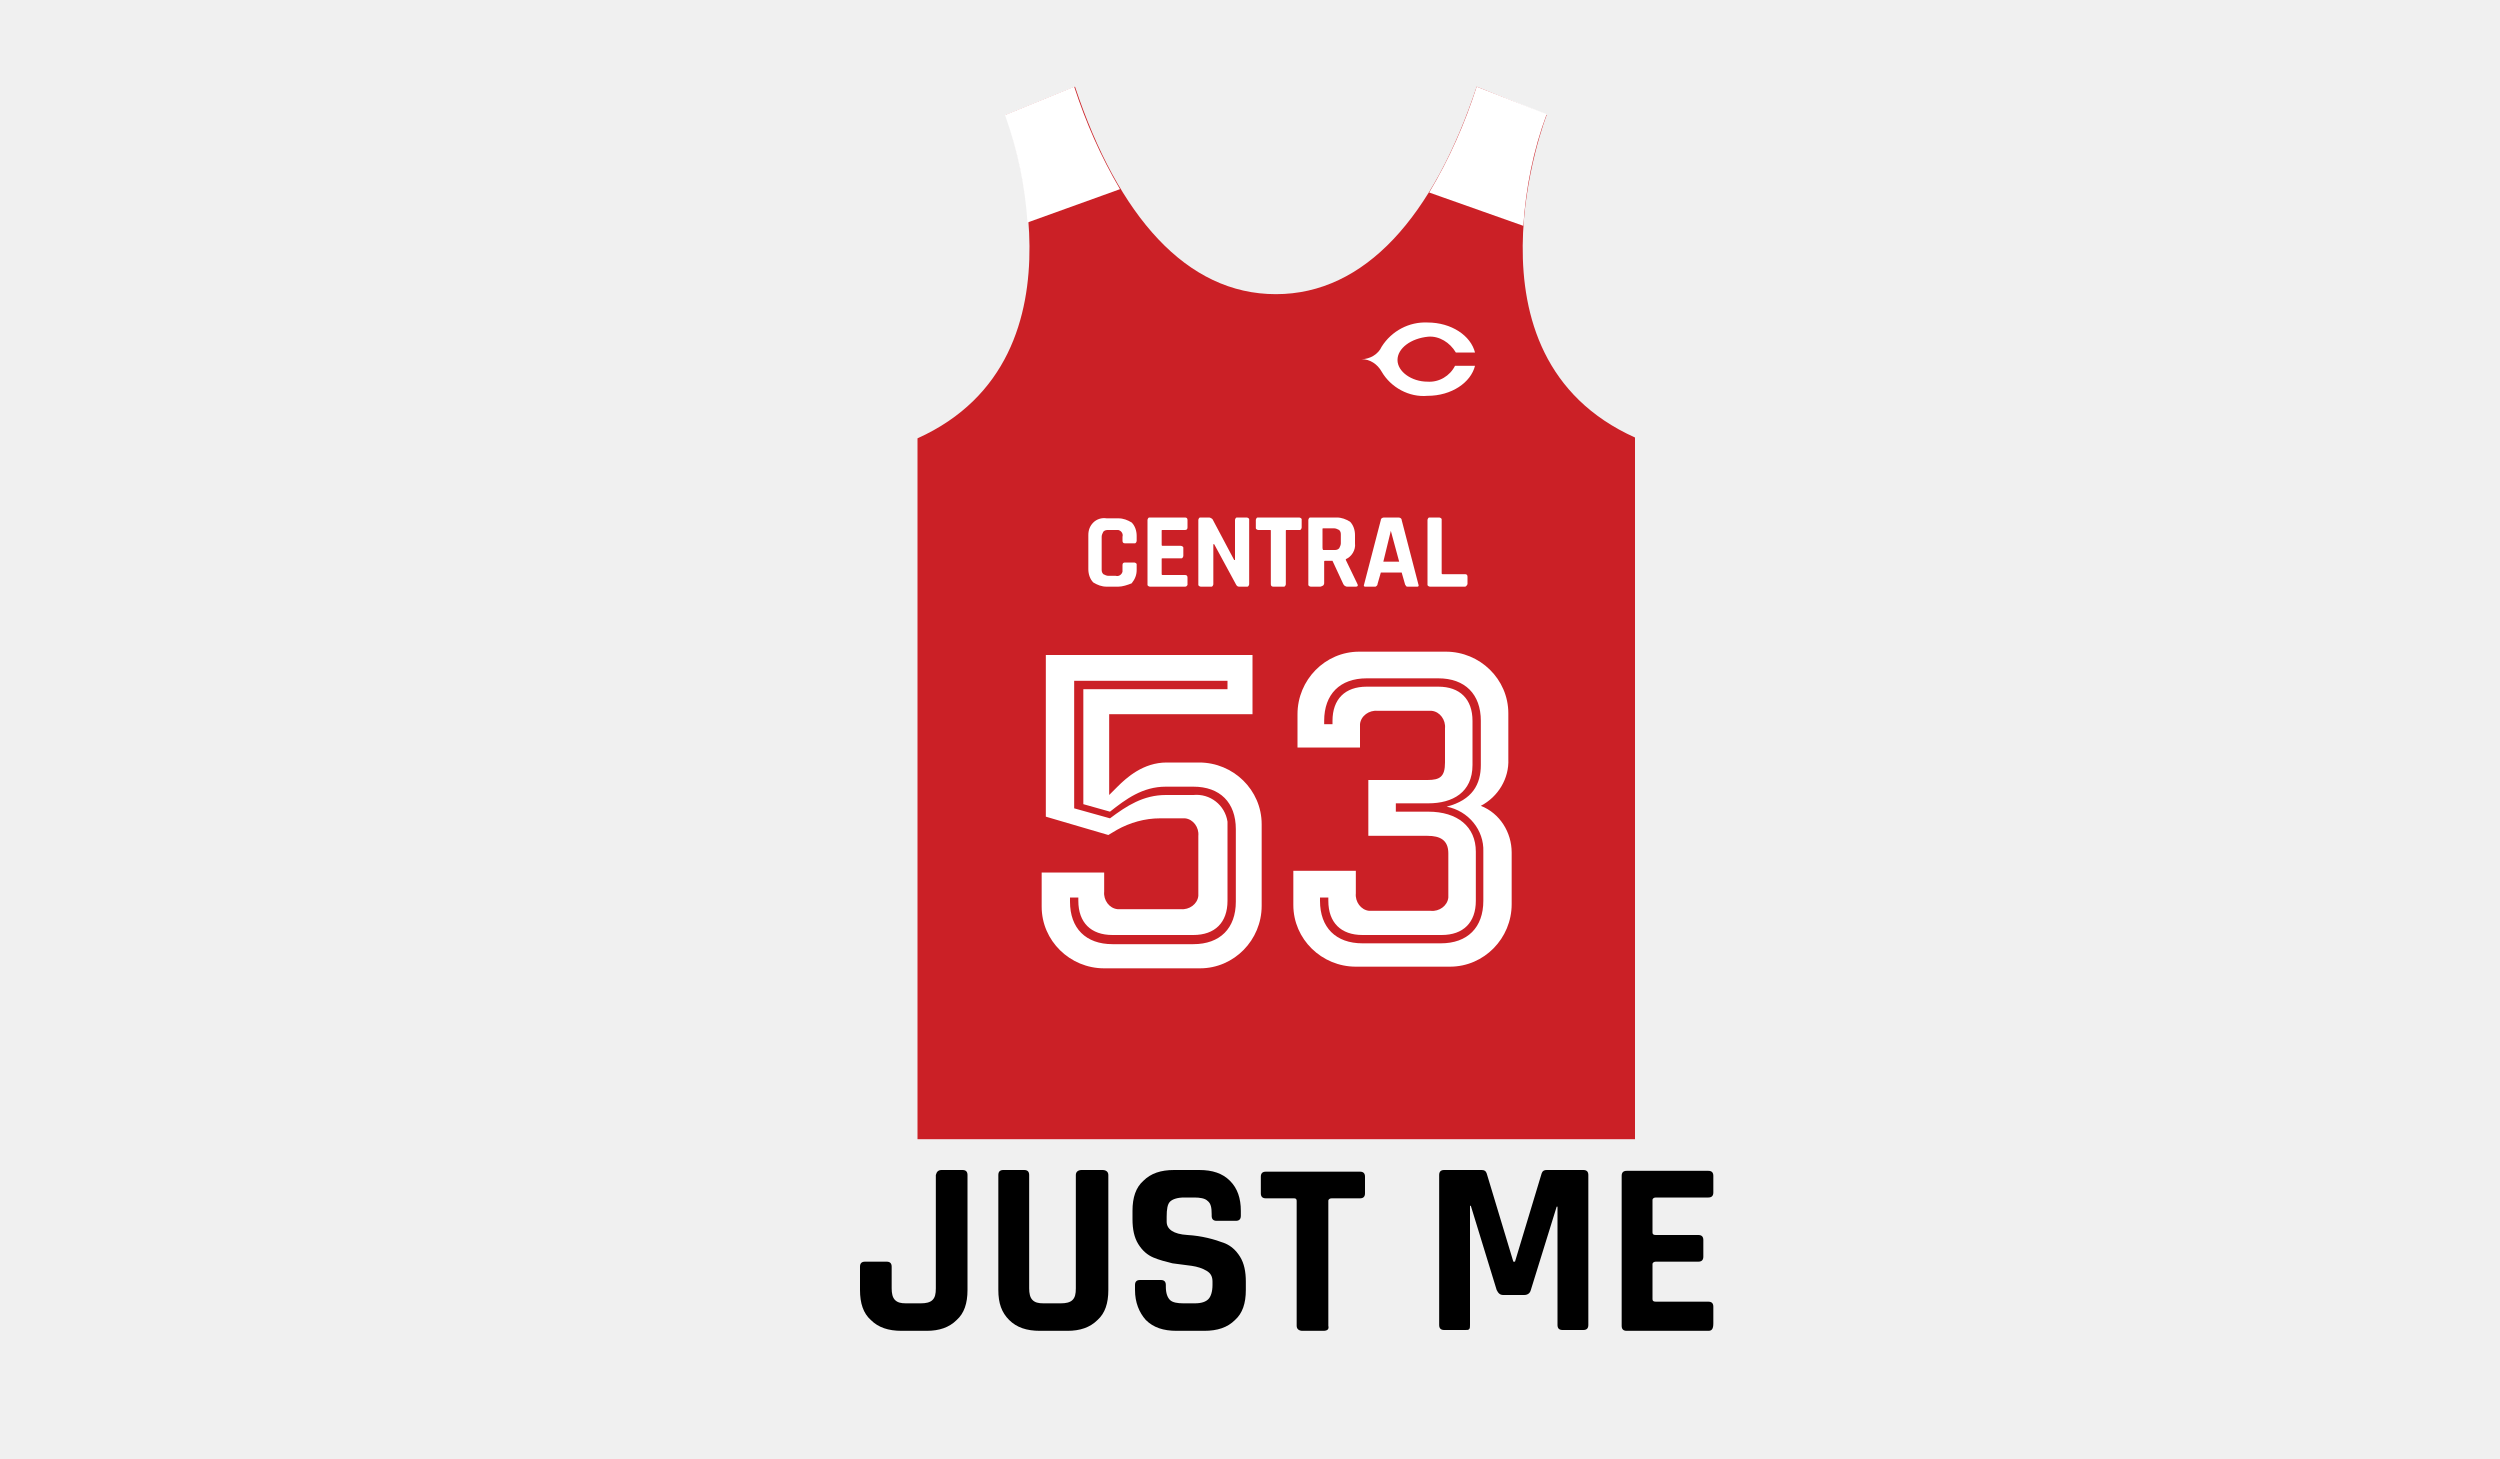
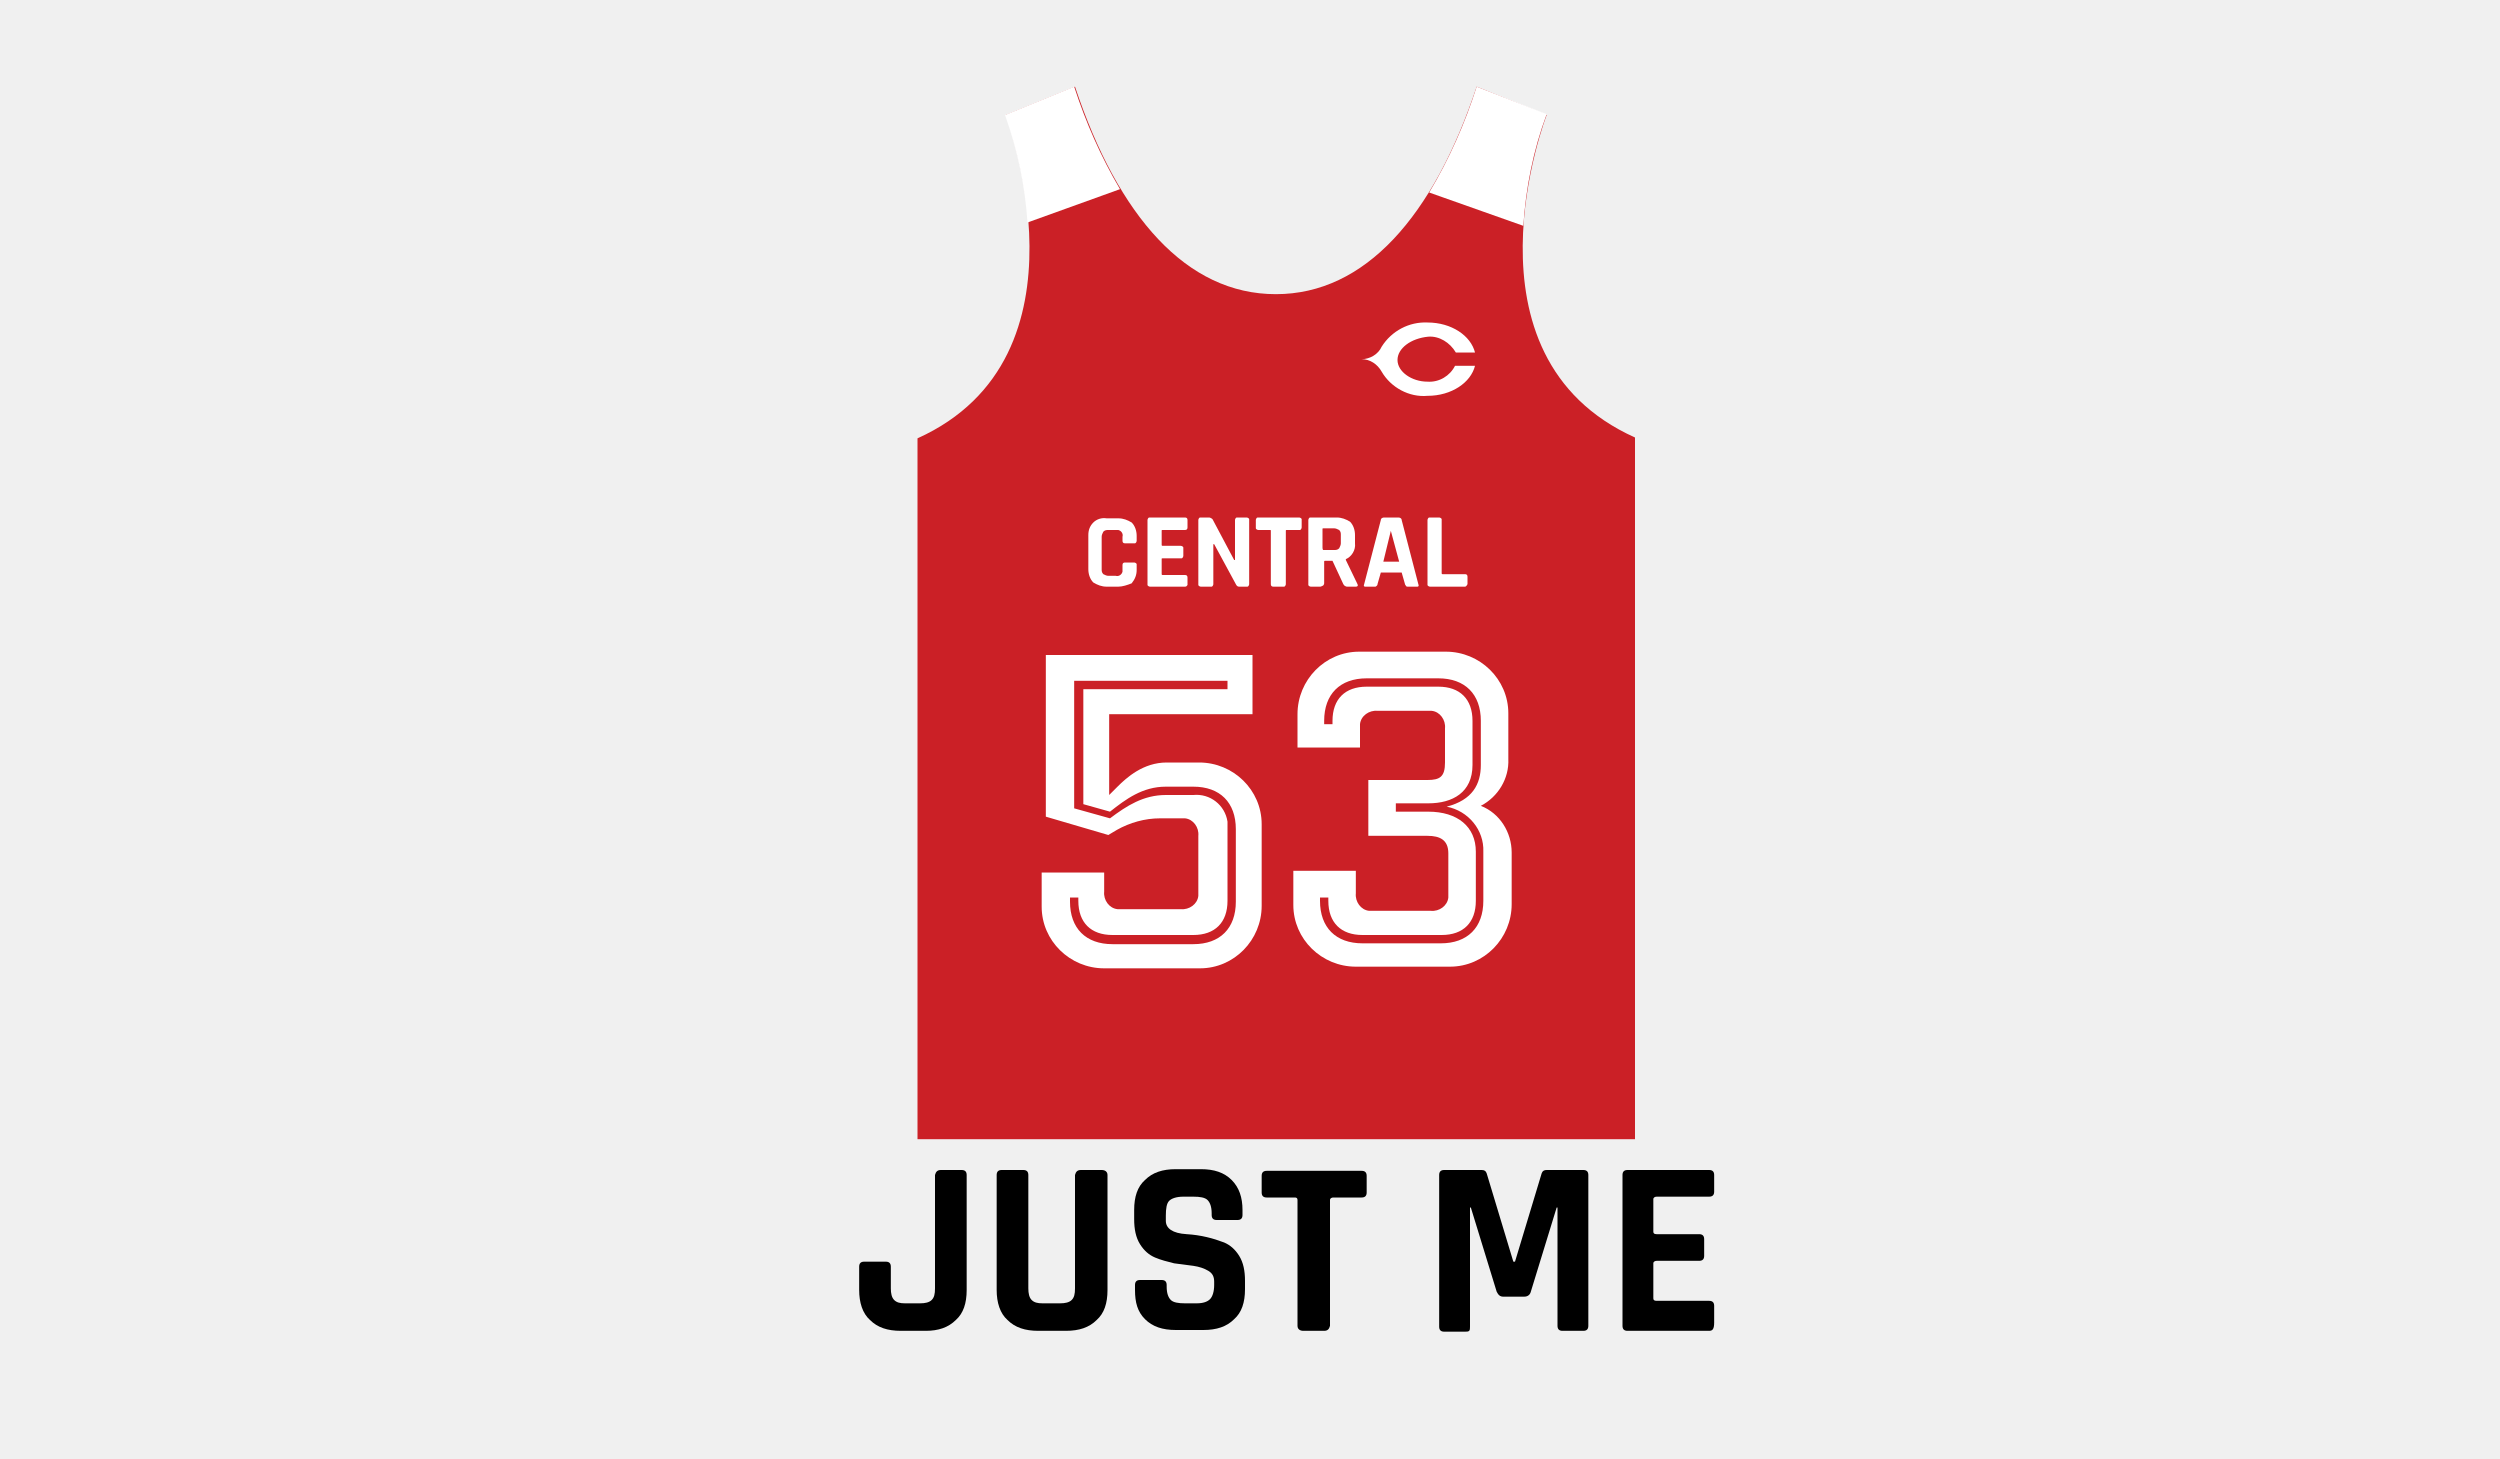
<svg xmlns="http://www.w3.org/2000/svg" version="1.1" id="Layer_1" x="0px" y="0px" viewBox="0 0 300 175" style="enable-background:new 0 0 300 175;" xml:space="preserve">
  <style type="text/css">
	.st0{fill:#CB2026;}
	.st1{fill:#FFFFFF;}
- 	.st2{enable-background:new    ;}
</style>
-   <path class="st0" d="M185.6,13.8l-8.4-3.4C172,26,163.8,35.3,153.1,35.3s-18.9-9.3-24.1-24.9l-8.3,3.4c0,0,11.1,29-10.6,38.8v84.1  h86.1V52.5C174.4,42.7,185.6,13.8,185.6,13.8z" />
+   <path class="st0" d="M185.6,13.8l-8.4-3.4C172,26,163.8,35.3,153.1,35.3S134.2,26,129,10.4l-8.3,3.4c0,0,11.1,29-10.6,38.8v84.1  h86.1V52.5C174.4,42.7,185.6,13.8,185.6,13.8z" />
  <path class="st1" d="M133.1,85.7v9.7l1-1c1.1-1.1,3.1-2.9,5.9-2.9h3.9c4.1,0,7.5,3.3,7.5,7.4c0,0,0,0,0,0.1v9.7  c0,4.1-3.3,7.5-7.4,7.5c0,0,0,0-0.1,0h-11.4c-4.1,0-7.5-3.3-7.5-7.4c0,0,0,0,0-0.1v-4h7.5v2.3c-0.1,1,0.6,2,1.6,2.1  c0.1,0,0.3,0,0.4,0h7.2c1,0.1,2-0.6,2.1-1.6c0-0.1,0-0.3,0-0.4v-6.8c0.1-1-0.6-2-1.6-2.1c-0.1,0-0.3,0-0.4,0h-2.6  c-1.8,0-3.6,0.5-5.2,1.4l-1,0.6l-7.5-2.2V78.6h24.8v7.1H133.1z M128.4,108.2c0,3.2,1.9,5.1,5.1,5.1h9.7c3.2,0,5.1-1.9,5.1-5.1v-8.7  c0-3.2-1.9-5.1-5.1-5.1h-3.3c-2.8,0-4.8,1.5-6.7,3l-3.2-0.9V82.7h17.3v-1h-18.4V97l4.3,1.2c2-1.5,4-2.8,6.7-2.8h3.3  c2-0.2,3.8,1.2,4.1,3.2c0,0.3,0,0.6,0,0.8v8.7c0,2.6-1.5,4.1-4.1,4.1h-9.7c-2.6,0-4.1-1.5-4.1-4.1v-0.4h-1L128.4,108.2z" />
  <path class="st1" d="M162.7,107.2c-0.1,1,0.6,2,1.6,2.1c0.1,0,0.3,0,0.4,0h7c1,0.1,2-0.6,2.1-1.6c0-0.1,0-0.3,0-0.4v-4.9  c0-1.6-1-2.1-2.5-2.1h-7.1v-6.7h7.1c1.5,0,2.1-0.4,2.1-2.1v-4.1c0.1-1-0.6-2-1.6-2.1c-0.1,0-0.3,0-0.4,0h-6.1c-1-0.1-2,0.6-2.1,1.6  c0,0.1,0,0.3,0,0.4v2.4h-7.5v-4c0-4.1,3.3-7.5,7.4-7.5c0,0,0,0,0.1,0h10.3c4.1,0,7.5,3.3,7.5,7.4c0,0,0,0,0,0.1v5.4  c0.1,2.3-1.2,4.5-3.3,5.6c2.3,0.9,3.7,3.2,3.7,5.6v6.2c0,4.1-3.3,7.5-7.4,7.5c0,0,0,0-0.1,0h-11.2c-4.1,0-7.5-3.3-7.5-7.4  c0,0,0,0,0-0.1v-4h7.5V107.2z M177.7,91.8v-5.3c0-3.2-1.9-5.1-5.1-5.1H164c-3.2,0-5.1,1.9-5.1,5.1v0.4h1v-0.4c0-2.6,1.5-4.1,4.1-4.1  h8.6c2.6,0,4.1,1.5,4.1,4.1v5.3c0,3.3-2.4,4.6-5.3,4.6h-3.9v1h3.9c3.5,0,5.7,1.8,5.7,4.8v5.9c0,2.6-1.5,4.1-4.1,4.1h-9.5  c-2.6,0-4.1-1.5-4.1-4.1v-0.4h-1v0.4c0,3.2,1.9,5.1,5.1,5.1h9.4c3.2,0,5.1-1.9,5.1-5.1v-5.9c0.1-2.6-1.8-4.9-4.4-5.4  C176.7,96,177.7,94.1,177.7,91.8L177.7,91.8z" />
  <path class="st1" d="M182.8,27.1c0.3-4.6,1.2-9.1,2.8-13.4l-8.4-3.3c-1.4,4.4-3.3,8.7-5.7,12.7L182.8,27.1z" />
  <path class="st1" d="M134.4,22.7c-2.3-3.9-4.1-8-5.5-12.3l-8.3,3.4c1.5,4.2,2.4,8.5,2.7,12.9L134.4,22.7z" />
  <path class="st1" d="M167.7,43.2c0,1.4,1.7,2.6,3.6,2.6c1.4,0.1,2.7-0.7,3.3-1.9h2.4c-0.5,2-2.8,3.6-5.7,3.6c-2.2,0.2-4.4-1-5.5-2.9  c-0.5-0.9-1.4-1.5-2.4-1.5c1,0,2-0.6,2.4-1.5c1.2-1.9,3.3-3,5.5-2.9c2.9,0,5.2,1.6,5.7,3.6h-2.3c-0.7-1.2-2-2-3.3-1.9  C169.3,40.6,167.7,41.8,167.7,43.2z" />
-   <path class="st1" d="M134.2,70.4h-1.4c-0.6,0-1.1-0.2-1.6-0.5c-0.4-0.4-0.6-1-0.6-1.6v-4.1c0-0.6,0.2-1.1,0.6-1.5  c0.4-0.4,1-0.6,1.6-0.5h1.4c0.6,0,1.1,0.2,1.6,0.5c0.4,0.4,0.6,1,0.6,1.6v0.6c0,0.1-0.1,0.3-0.2,0.3c0,0,0,0-0.1,0h-1.1  c-0.2,0-0.3-0.1-0.3-0.3v-0.5c0.1-0.3-0.1-0.7-0.5-0.8c-0.1,0-0.2,0-0.3,0H133c-0.2,0-0.4,0-0.6,0.2c-0.1,0.2-0.2,0.4-0.2,0.6v3.9  c0,0.2,0,0.4,0.2,0.6c0.2,0.1,0.4,0.2,0.6,0.2h0.9c0.3,0.1,0.7-0.1,0.8-0.5c0-0.1,0-0.2,0-0.3v-0.5c0-0.2,0.1-0.3,0.3-0.3h1.1  c0.1,0,0.3,0.1,0.3,0.2c0,0,0,0,0,0.1v0.6c0,0.6-0.2,1.1-0.6,1.6C135.3,70.2,134.7,70.4,134.2,70.4z" />
+   <path class="st1" d="M134.2,70.4h-1.4c-0.6,0-1.1-0.2-1.6-0.5c-0.4-0.4-0.6-1-0.6-1.6v-4.1c0-0.6,0.2-1.1,0.6-1.5  c0.4-0.4,1-0.6,1.6-0.5h1.4c0.6,0,1.1,0.2,1.6,0.5c0.4,0.4,0.6,1,0.6,1.6v0.6c0,0.1-0.1,0.3-0.2,0.3c0,0,0,0-0.1,0H135  c-0.2,0-0.3-0.1-0.3-0.3v-0.5c0.1-0.3-0.1-0.7-0.5-0.8c-0.1,0-0.2,0-0.3,0H133c-0.2,0-0.4,0-0.6,0.2c-0.1,0.2-0.2,0.4-0.2,0.6v3.9  c0,0.2,0,0.4,0.2,0.6c0.2,0.1,0.4,0.2,0.6,0.2h0.9c0.3,0.1,0.7-0.1,0.8-0.5c0-0.1,0-0.2,0-0.3v-0.5c0-0.2,0.1-0.3,0.3-0.3h1.1  c0.1,0,0.3,0.1,0.3,0.2c0,0,0,0,0,0.1v0.6c0,0.6-0.2,1.1-0.6,1.6C135.3,70.2,134.7,70.4,134.2,70.4z" />
  <path class="st1" d="M142.2,70.4H138c-0.1,0-0.3-0.1-0.3-0.2c0,0,0,0,0-0.1v-7.7c0-0.1,0.1-0.3,0.2-0.3c0,0,0,0,0.1,0h4.2  c0.2,0,0.3,0.1,0.3,0.3v0.9c0,0.2-0.1,0.3-0.3,0.3h-2.7c-0.1,0-0.1,0-0.1,0.1v1.7c0,0.1,0.1,0.1,0.1,0.1h2.2c0.1,0,0.3,0.1,0.3,0.2  c0,0,0,0,0,0.1v0.9c0,0.1-0.1,0.3-0.2,0.3c0,0,0,0-0.1,0h-2.2c-0.1,0-0.1,0-0.1,0.1v1.8c0,0.1,0.1,0.1,0.1,0.1h2.7  c0.2,0,0.3,0.1,0.3,0.3v0.9C142.4,70.3,142.4,70.4,142.2,70.4z" />
  <path class="st1" d="M145.2,70.4h-1.1c-0.1,0-0.3-0.1-0.3-0.2c0,0,0,0,0-0.1v-7.7c0-0.1,0.1-0.3,0.2-0.3c0,0,0,0,0.1,0h1  c0.1,0,0.3,0.1,0.4,0.2l2.6,4.9h0.1v-4.8c0-0.1,0.1-0.3,0.2-0.3c0,0,0,0,0.1,0h1.1c0.1,0,0.3,0.1,0.3,0.2c0,0,0,0,0,0.1v7.7  c0,0.1-0.1,0.3-0.2,0.3c0,0,0,0-0.1,0h-0.9c-0.2,0-0.3-0.1-0.4-0.3l-2.6-4.8h-0.1v4.8c0,0.1-0.1,0.3-0.2,0.3  C145.3,70.4,145.2,70.4,145.2,70.4z" />
-   <path class="st1" d="M153.9,70.4h-1.1c-0.2,0-0.3-0.1-0.3-0.3v-6.4c0-0.1,0-0.1-0.1-0.1c0,0,0,0,0,0H151c-0.1,0-0.3-0.1-0.3-0.2  c0,0,0,0,0-0.1v-0.9c0-0.1,0.1-0.3,0.2-0.3c0,0,0,0,0.1,0h4.9c0.1,0,0.3,0.1,0.3,0.2c0,0,0,0,0,0.1v0.9c0,0.1-0.1,0.3-0.2,0.3  c0,0,0,0-0.1,0h-1.5c-0.1,0-0.1,0-0.1,0.1v6.4c0,0.1-0.1,0.3-0.2,0.3C154,70.4,154,70.4,153.9,70.4z" />
-   <path class="st1" d="M158.4,70.4h-1.1c-0.1,0-0.3-0.1-0.3-0.2c0,0,0,0,0-0.1v-7.7c0-0.1,0.1-0.3,0.2-0.3c0,0,0,0,0.1,0h3.1  c0.6,0,1.1,0.2,1.6,0.5c0.4,0.4,0.6,1,0.6,1.6v1c0.1,0.8-0.4,1.6-1.1,1.9v0.1l1.4,2.9c0.1,0.2,0,0.3-0.2,0.3h-1  c-0.1,0-0.2,0-0.3-0.1c-0.1,0-0.1-0.1-0.2-0.2l-1.3-2.8h-0.9c-0.1,0-0.1,0-0.1,0.1v2.6c0,0.1-0.1,0.3-0.2,0.3  C158.5,70.4,158.5,70.4,158.4,70.4z M158.8,66h1.3c0.2,0,0.4,0,0.6-0.2c0.1-0.2,0.2-0.4,0.2-0.6v-1c0-0.2,0-0.4-0.2-0.6  c-0.2-0.1-0.4-0.2-0.6-0.2h-1.3c-0.1,0-0.1,0-0.1,0.1c0,0,0,0,0,0v2.2C158.7,66,158.8,66,158.8,66L158.8,66z" />
+   <path class="st1" d="M153.9,70.4h-1.1c-0.2,0-0.3-0.1-0.3-0.3v-6.4c0-0.1,0-0.1-0.1-0.1l0,0H151c-0.1,0-0.3-0.1-0.3-0.2  c0,0,0,0,0-0.1v-0.9c0-0.1,0.1-0.3,0.2-0.3c0,0,0,0,0.1,0h4.9c0.1,0,0.3,0.1,0.3,0.2c0,0,0,0,0,0.1v0.9c0,0.1-0.1,0.3-0.2,0.3  c0,0,0,0-0.1,0h-1.5c-0.1,0-0.1,0-0.1,0.1v6.4c0,0.1-0.1,0.3-0.2,0.3S154,70.4,153.9,70.4z" />
+   <path class="st1" d="M158.4,70.4h-1.1c-0.1,0-0.3-0.1-0.3-0.2c0,0,0,0,0-0.1v-7.7c0-0.1,0.1-0.3,0.2-0.3c0,0,0,0,0.1,0h3.1  c0.6,0,1.1,0.2,1.6,0.5c0.4,0.4,0.6,1,0.6,1.6v1c0.1,0.8-0.4,1.6-1.1,1.9v0.1l1.4,2.9c0.1,0.2,0,0.3-0.2,0.3h-1  c-0.1,0-0.2,0-0.3-0.1c-0.1,0-0.1-0.1-0.2-0.2l-1.3-2.8H159c-0.1,0-0.1,0-0.1,0.1V70c0,0.1-0.1,0.3-0.2,0.3  C158.5,70.4,158.5,70.4,158.4,70.4z M158.8,66h1.3c0.2,0,0.4,0,0.6-0.2c0.1-0.2,0.2-0.4,0.2-0.6v-1c0-0.2,0-0.4-0.2-0.6  c-0.2-0.1-0.4-0.2-0.6-0.2h-1.3c-0.1,0-0.1,0-0.1,0.1l0,0v2.2C158.7,66,158.8,66,158.8,66L158.8,66z" />
  <path class="st1" d="M165,70.4h-1.2c-0.1,0-0.2-0.1-0.1-0.3l2-7.7c0-0.2,0.2-0.3,0.4-0.3h1.7c0.2,0,0.4,0.1,0.4,0.3l2,7.7  c0.1,0.2,0,0.3-0.1,0.3h-1.2c-0.1,0-0.1,0-0.2-0.1c0-0.1-0.1-0.1-0.1-0.2l-0.4-1.4h-2.5l-0.4,1.4c0,0.1,0,0.1-0.1,0.2  C165.1,70.4,165.1,70.4,165,70.4z M166.9,63.7l-0.9,3.7h1.9L166.9,63.7L166.9,63.7z" />
  <path class="st1" d="M175.8,70.4h-4.2c-0.1,0-0.3-0.1-0.3-0.2c0,0,0,0,0-0.1v-7.7c0-0.1,0.1-0.3,0.2-0.3c0,0,0,0,0.1,0h1.1  c0.1,0,0.3,0.1,0.3,0.2c0,0,0,0,0,0.1v6.4c0,0.1,0.1,0.1,0.1,0.1h2.7c0.2,0,0.3,0.1,0.3,0.3v0.9C176,70.3,175.9,70.4,175.8,70.4z" />
-   <g class="st2">
-     <path d="M113,140.4h2.5c0.4,0,0.6,0.2,0.6,0.6v13.8c0,1.6-0.4,2.8-1.3,3.6c-0.9,0.9-2.1,1.3-3.6,1.3h-3c-1.6,0-2.8-0.4-3.7-1.3   c-0.9-0.8-1.3-2-1.3-3.6V152c0-0.4,0.2-0.6,0.6-0.6h2.6c0.4,0,0.6,0.2,0.6,0.6v2.6c0,0.6,0.1,1.1,0.4,1.4c0.3,0.3,0.7,0.4,1.3,0.4   h1.8c0.6,0,1.1-0.1,1.4-0.4c0.3-0.3,0.4-0.7,0.4-1.4V141C112.4,140.6,112.6,140.4,113,140.4z" />
-     <path d="M129.8,140.4h2.5c0.4,0,0.7,0.2,0.7,0.6v13.8c0,1.6-0.4,2.8-1.3,3.6c-0.9,0.9-2.1,1.3-3.6,1.3h-3.3c-1.6,0-2.8-0.4-3.7-1.3   s-1.3-2-1.3-3.6V141c0-0.4,0.2-0.6,0.6-0.6h2.5c0.4,0,0.6,0.2,0.6,0.6v13.6c0,0.6,0.1,1.1,0.4,1.4c0.3,0.3,0.7,0.4,1.3,0.4h2.1   c0.6,0,1.1-0.1,1.4-0.4c0.3-0.3,0.4-0.7,0.4-1.4V141C129.1,140.6,129.4,140.4,129.8,140.4z" />
-     <path d="M136.2,154.8v-0.6c0-0.4,0.2-0.6,0.6-0.6h2.5c0.4,0,0.6,0.2,0.6,0.6v0.2c0,0.8,0.2,1.3,0.5,1.6s0.9,0.4,1.6,0.4h1.4   c0.8,0,1.3-0.2,1.6-0.5s0.5-0.9,0.5-1.7v-0.4c0-0.6-0.2-1-0.7-1.3c-0.5-0.3-1.1-0.5-1.8-0.6c-0.7-0.1-1.5-0.2-2.3-0.3   c-0.8-0.2-1.6-0.4-2.3-0.7c-0.7-0.3-1.3-0.8-1.8-1.6c-0.5-0.8-0.7-1.8-0.7-3v-1c0-1.6,0.4-2.8,1.3-3.6c0.9-0.9,2.1-1.3,3.7-1.3h3   c1.6,0,2.8,0.4,3.7,1.3c0.9,0.9,1.3,2.1,1.3,3.6v0.6c0,0.4-0.2,0.6-0.6,0.6H146c-0.4,0-0.6-0.2-0.6-0.6v-0.2c0-0.8-0.1-1.3-0.5-1.6   c-0.3-0.3-0.9-0.4-1.6-0.4h-1.2c-0.8,0-1.4,0.2-1.7,0.5c-0.3,0.3-0.4,0.9-0.4,1.8v0.6c0,0.9,0.8,1.5,2.5,1.6c1.7,0.1,3.2,0.5,4.5,1   c0.7,0.3,1.3,0.8,1.8,1.6c0.5,0.8,0.7,1.8,0.7,3v1c0,1.6-0.4,2.8-1.3,3.6c-0.9,0.9-2.1,1.3-3.7,1.3h-3.3c-1.6,0-2.8-0.4-3.7-1.3   C136.7,157.5,136.2,156.3,136.2,154.8z" />
-     <path d="M158.8,159.7h-2.5c-0.4,0-0.7-0.2-0.7-0.6v-15c0-0.2-0.1-0.3-0.3-0.3h-3.4c-0.4,0-0.6-0.2-0.6-0.6v-2   c0-0.4,0.2-0.6,0.6-0.6h11.3c0.4,0,0.6,0.2,0.6,0.6v2c0,0.4-0.2,0.6-0.6,0.6h-3.4c-0.2,0-0.4,0.1-0.4,0.3v15   C159.5,159.5,159.3,159.7,158.8,159.7z" />
-     <path d="M185.6,140.4h4.4c0.4,0,0.6,0.2,0.6,0.6v18c0,0.4-0.2,0.6-0.6,0.6h-2.5c-0.4,0-0.6-0.2-0.6-0.6v-14.2h-0.1l-3.1,10   c-0.1,0.4-0.4,0.6-0.8,0.6h-2.5c-0.4,0-0.6-0.2-0.8-0.6l-3.1-10.1h-0.1V159c0,0.2,0,0.4-0.1,0.5s-0.2,0.1-0.5,0.1h-2.5   c-0.4,0-0.6-0.2-0.6-0.6v-18c0-0.4,0.2-0.6,0.6-0.6h4.5c0.3,0,0.5,0.1,0.6,0.4l3.2,10.6h0.2l3.2-10.6   C185.1,140.5,185.3,140.4,185.6,140.4z" />
-     <path d="M205,159.7h-9.8c-0.4,0-0.6-0.2-0.6-0.6v-18c0-0.4,0.2-0.6,0.6-0.6h9.8c0.4,0,0.6,0.2,0.6,0.6v2c0,0.4-0.2,0.6-0.6,0.6   h-6.3c-0.2,0-0.4,0.1-0.4,0.3v3.9c0,0.2,0.1,0.3,0.4,0.3h5.1c0.4,0,0.6,0.2,0.6,0.6v2c0,0.4-0.2,0.6-0.6,0.6h-5.1   c-0.2,0-0.4,0.1-0.4,0.3v4.2c0,0.2,0.1,0.3,0.4,0.3h6.3c0.4,0,0.6,0.2,0.6,0.6v2C205.6,159.5,205.4,159.7,205,159.7z" />
+   <g>
+     <path d="M112.9,140.4h2.5c0.4,0,0.6,0.2,0.6,0.6v13.8c0,1.6-0.4,2.8-1.3,3.6c-0.9,0.9-2.1,1.3-3.6,1.3h-3c-1.6,0-2.8-0.4-3.7-1.3   c-0.9-0.8-1.3-2.1-1.3-3.6V152c0-0.4,0.2-0.6,0.6-0.6h2.6c0.4,0,0.6,0.2,0.6,0.6v2.6c0,0.6,0.1,1.1,0.4,1.4   c0.3,0.3,0.7,0.4,1.3,0.4h1.8c0.6,0,1.1-0.1,1.4-0.4c0.3-0.3,0.4-0.7,0.4-1.4V141C112.3,140.6,112.5,140.4,112.9,140.4z" />
+     <path d="M129.7,140.4h2.5c0.4,0,0.7,0.2,0.7,0.6v13.8c0,1.6-0.4,2.8-1.3,3.6c-0.9,0.9-2.1,1.3-3.7,1.3h-3.3c-1.6,0-2.8-0.4-3.7-1.3   c-0.9-0.8-1.3-2.1-1.3-3.6V141c0-0.4,0.2-0.6,0.6-0.6h2.6c0.4,0,0.6,0.2,0.6,0.6v13.6c0,0.6,0.1,1.1,0.4,1.4   c0.3,0.3,0.7,0.4,1.3,0.4h2.1c0.6,0,1.1-0.1,1.4-0.4c0.3-0.3,0.4-0.7,0.4-1.4V141C129.1,140.6,129.3,140.4,129.7,140.4z" />
+     <path d="M136.2,154.8v-0.6c0-0.4,0.2-0.6,0.6-0.6h2.6c0.4,0,0.6,0.2,0.6,0.6v0.2c0,0.8,0.2,1.3,0.5,1.6c0.3,0.3,0.9,0.4,1.7,0.4   h1.4c0.8,0,1.3-0.2,1.6-0.5c0.3-0.3,0.5-0.9,0.5-1.7v-0.4c0-0.6-0.2-1-0.7-1.3c-0.5-0.3-1.1-0.5-1.8-0.6s-1.5-0.2-2.3-0.3   c-0.8-0.2-1.6-0.4-2.3-0.7c-0.7-0.3-1.3-0.8-1.8-1.6s-0.7-1.8-0.7-3v-1.1c0-1.6,0.4-2.8,1.3-3.6c0.9-0.9,2.1-1.3,3.7-1.3h3   c1.6,0,2.8,0.4,3.7,1.3s1.3,2.1,1.3,3.6v0.6c0,0.4-0.2,0.6-0.6,0.6H146c-0.4,0-0.6-0.2-0.6-0.6v-0.2c0-0.8-0.2-1.3-0.5-1.6   s-0.9-0.4-1.7-0.4h-1.2c-0.8,0-1.4,0.2-1.7,0.5c-0.3,0.3-0.4,0.9-0.4,1.8v0.6c0,0.9,0.8,1.5,2.5,1.6c1.7,0.1,3.2,0.5,4.5,1   c0.7,0.3,1.3,0.8,1.8,1.6c0.5,0.8,0.7,1.8,0.7,3v1c0,1.6-0.4,2.8-1.3,3.6c-0.9,0.9-2.1,1.3-3.7,1.3h-3.3c-1.6,0-2.8-0.4-3.7-1.3   S136.2,156.3,136.2,154.8z" />
+     <path d="M158.9,159.7h-2.5c-0.4,0-0.7-0.2-0.7-0.6V144c0-0.2-0.1-0.3-0.3-0.3h-3.4c-0.4,0-0.6-0.2-0.6-0.6v-2   c0-0.4,0.2-0.6,0.6-0.6h11.4c0.4,0,0.6,0.2,0.6,0.6v2c0,0.4-0.2,0.6-0.6,0.6h-3.4c-0.2,0-0.4,0.1-0.4,0.3v15.1   C159.5,159.5,159.3,159.7,158.9,159.7z" />
+     <path d="M185.6,140.4h4.4c0.4,0,0.6,0.2,0.6,0.6v18.1c0,0.4-0.2,0.6-0.6,0.6h-2.5c-0.4,0-0.6-0.2-0.6-0.6v-14.2h-0.1l-3.1,10.1   c-0.1,0.4-0.4,0.6-0.8,0.6h-2.5c-0.4,0-0.6-0.2-0.8-0.6l-3.1-10.1h-0.1v14.3c0,0.2,0,0.4-0.1,0.5c-0.1,0.1-0.3,0.1-0.5,0.1h-2.5   c-0.4,0-0.6-0.2-0.6-0.6V141c0-0.4,0.2-0.6,0.6-0.6h4.5c0.3,0,0.5,0.1,0.6,0.4l3.2,10.6h0.2l3.2-10.6   C185.1,140.5,185.3,140.4,185.6,140.4z" />
+     <path d="M205.1,159.7h-9.8c-0.4,0-0.6-0.2-0.6-0.6V141c0-0.4,0.2-0.6,0.6-0.6h9.8c0.4,0,0.6,0.2,0.6,0.6v2c0,0.4-0.2,0.6-0.6,0.6   h-6.3c-0.2,0-0.4,0.1-0.4,0.3v3.9c0,0.2,0.1,0.3,0.4,0.3h5.1c0.4,0,0.6,0.2,0.6,0.6v2c0,0.4-0.2,0.6-0.6,0.6h-5.1   c-0.2,0-0.4,0.1-0.4,0.3v4.2c0,0.2,0.1,0.3,0.4,0.3h6.3c0.4,0,0.6,0.2,0.6,0.6v2C205.7,159.5,205.5,159.7,205.1,159.7z" />
  </g>
</svg>
